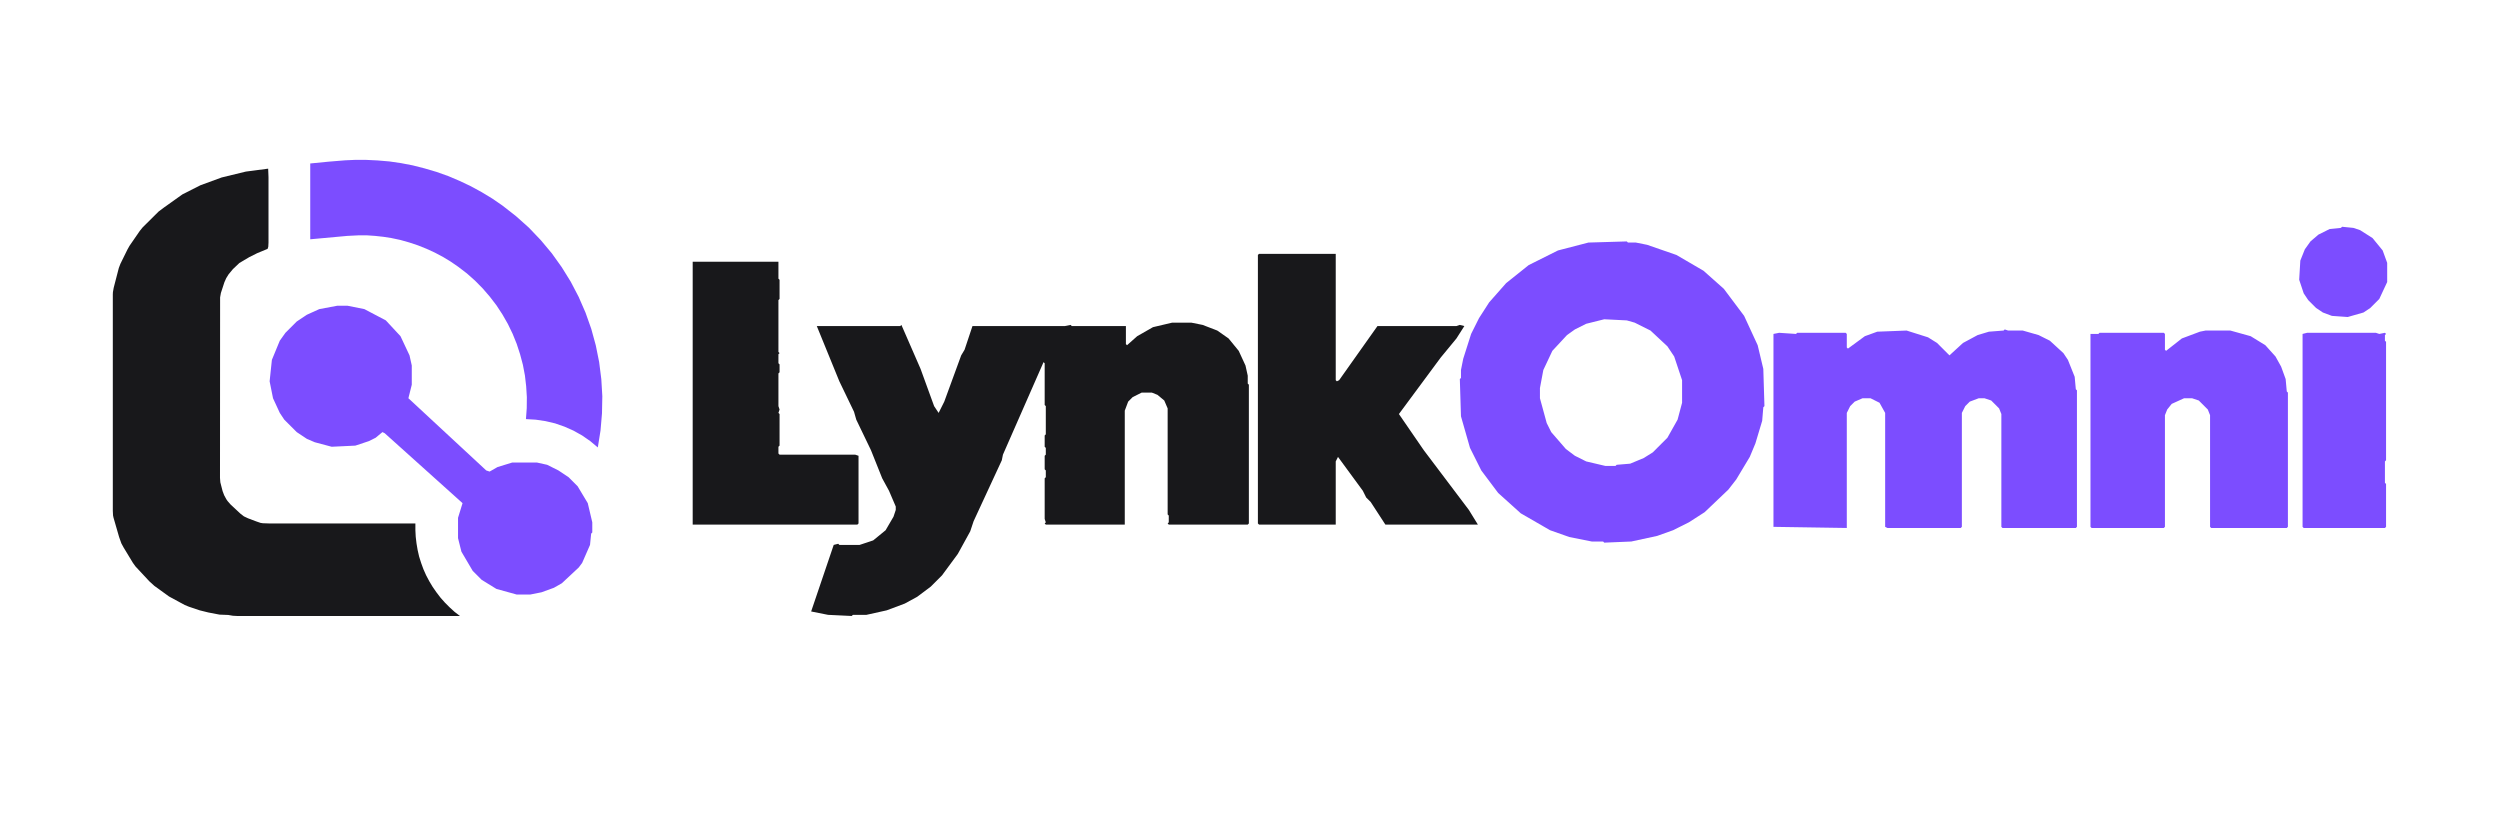
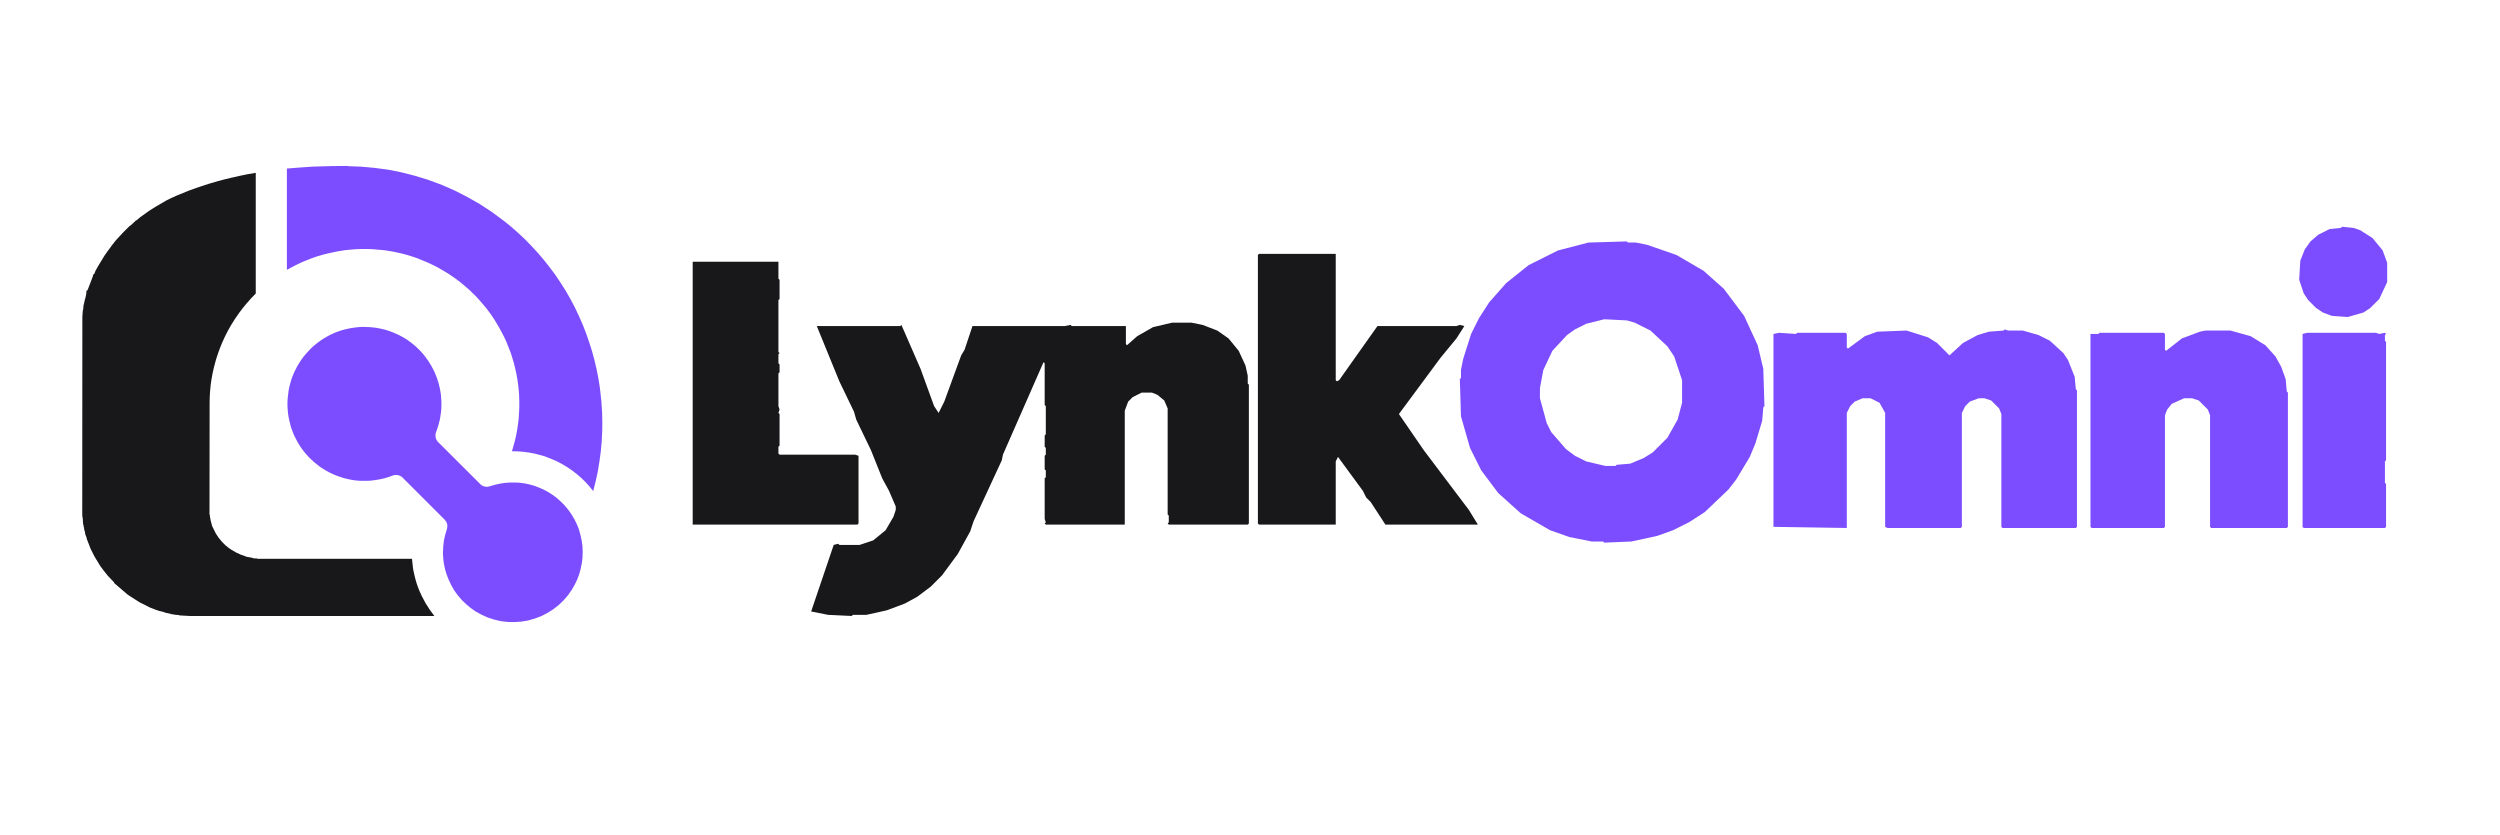
<svg xmlns="http://www.w3.org/2000/svg" width="2216" height="740" viewBox="-8 -8 2216 740" overflow="visible">
  <g id="symbol">
-     <path fill="#18181B" fill-rule="evenodd" d="M 213,219.9 L 220,216.4 L 229.2,212.6 L 229.8,210.8 L 230,207.1 L 230,149.1 L 229.7,141.5 L 209.9,144.1 L 188.5,149.3 L 169.7,156.2 L 153.7,164.3 L 137.4,175.9 L 132.6,179.5 L 118.4,193.6 L 115.9,196.7 L 106.8,209.9 L 104.9,213.3 L 98.7,225.9 L 97.3,229.6 L 92.8,247 L 92.1,250.9 L 92,252.9 L 92,444.9 L 92.2,448.9 L 92.6,450.8 L 97.6,468.1 L 99.6,473.7 L 101.5,477.2 L 109.8,490.9 L 112.1,494.1 L 124.4,507.3 L 128.8,511.3 L 141.8,520.7 L 155.8,528.3 L 159.5,529.8 L 169,533 L 176.7,534.9 L 186.6,536.8 L 194.3,537.1 L 198.4,537.8 L 202.1,538 L 399.7,538 L 395,534.4 L 390.6,530.4 L 386.4,526.2 L 382.5,521.8 L 378.9,517.1 L 375.5,512.2 L 372.5,507.2 L 369.7,501.9 L 367.3,496.5 L 365.3,491 L 363.5,485.3 L 362.2,479.6 L 361.2,473.7 L 360.5,467.8 L 360.2,461.9 L 360.2,456 L 230.9,456 L 225,455.8 L 223,455.5 L 219.2,454.2 L 211.8,451.4 L 208.2,449.7 L 205.1,447.3 L 196.3,439.1 L 193.7,436.1 L 192.6,434.5 L 190.7,431 L 189.3,427.3 L 187.3,419.5 L 187,415.6 L 187.1,255.6 L 187.8,251.7 L 190.9,242.2 L 192.5,238.6 L 194.6,235.2 L 198.4,230.6 L 204.2,225.1 Z" id="svg-editor-layer-1" />
-     <path fill="#7C4DFF" fill-rule="evenodd" d="M 245,287 L 240,294 L 233,311 L 231,330 L 234,345 L 240,358 L 244,364 L 255,375 L 264,381 L 271,384 L 286,388 L 307,387 L 319,383 L 325,380 L 331,375 L 333,376 L 402,438 L 398,451 L 398,469 L 401,481 L 411,498 L 419,506 L 432,514 L 450,519 L 462,519 L 472,517 L 483,513 L 490,509 L 505,495 L 508,491 L 515,475 L 516,465 L 517,464 L 517,455 L 513,438 L 504,423 L 496,415 L 487,409 L 477,404 L 468,402 L 446,402 L 433,406 L 426,410 L 423,409 L 354,345 L 357,333 L 357,316 L 355,307 L 347,290 L 334,276 L 315,266 L 300,263 L 291,263 L 275,266 L 264,271 L 255,277 Z M 267,204.1 L 299.9,201.1 L 309.9,200.6 L 317.2,200.6 L 324.5,201.1 L 331.8,201.9 L 338.9,203 L 346.9,204.7 L 354.7,206.9 L 362.5,209.5 L 370,212.5 L 377.4,215.9 L 384.6,219.7 L 391.5,223.9 L 398.2,228.5 L 405.9,234.4 L 413.1,240.8 L 419.9,247.7 L 426.2,255 L 432.1,262.7 L 437.4,270.8 L 442.2,279.2 L 446.4,287.9 L 450,296.8 L 453,306 L 455.5,315.4 L 457.3,324.9 L 458.4,334.4 L 459,344.1 L 458.9,353.8 L 458.2,363.5 L 466.9,364 L 475.6,365.3 L 484.1,367.3 L 492.4,370.2 L 500.3,373.7 L 508,378 L 515.2,383 L 521.9,388.6 L 524.3,373.6 L 525.6,358.5 L 525.9,343.2 L 525,328.1 L 523.1,313 L 520.1,298.1 L 516.1,283.5 L 511,269.1 L 504.9,255.1 L 497.9,241.7 L 489.9,228.8 L 481.1,216.5 L 471.3,204.8 L 460.8,193.8 L 449.5,183.7 L 437.5,174.3 L 428.5,168.1 L 419.1,162.4 L 409.4,157.1 L 399.5,152.4 L 389.4,148.1 L 379,144.4 L 368.5,141.3 L 357.9,138.6 L 347.5,136.6 L 337.2,135.1 L 326.6,134.2 L 316.1,133.7 L 307,133.7 L 298,134.1 L 283.3,135.3 L 267,136.9 Z" id="svg-editor-layer-2" />
+     <path fill="#18181B" fill-rule="evenodd" d="M 218.7,145.2 L 211,146.5 L 204.3,147.9 L 197.3,149.5 L 190.6,151.1 L 184,152.9 L 177.5,154.8 L 171,156.9 L 164.6,159.1 L 159.3,161 L 154.2,163.1 L 149,165.2 L 143.9,167.5 L 139.8,169.5 L 130,175.2 L 124.4,178.7 L 115.9,184.8 L 113.1,187.2 L 112.4,187.5 L 108.6,191.1 L 106.7,192.5 L 100.8,198.4 L 94.8,204.9 L 93.2,206.8 L 92.9,207.4 L 91.8,208.6 L 91.5,209.2 L 90.5,210.3 L 90.2,210.9 L 87.4,214.6 L 84.8,218.3 L 79.3,227.3 L 76.7,231.9 L 75.6,234.7 L 74.7,235.3 L 74.1,237.5 L 69.9,248.4 L 69.5,249.3 L 68.8,249.6 L 68.5,250.9 L 68.5,252.3 L 67.6,256.6 L 67.2,257.2 L 67.2,258 L 66.5,260.7 L 66.5,261.5 L 66.1,262.1 L 65.7,266.5 L 65.4,267.2 L 65,272.7 L 64.9,446.4 L 65,450.3 L 65.3,450.9 L 65.7,456.9 L 66.1,457.5 L 66.1,459 L 66.5,459.6 L 66.5,460.4 L 66.9,462.5 L 67.2,463.1 L 67.7,466 L 68.8,468.6 L 68.8,469.4 L 72.3,478.4 L 75.7,485.2 L 80.8,493.6 L 84,497.9 L 87.5,502.3 L 93.1,508.2 L 93.3,508.9 L 105.3,519.2 L 115.4,525.7 L 124.9,530.5 L 131.1,532.9 L 131.9,533 L 132.5,533.4 L 137.5,534.6 L 138.1,535 L 143.3,536.1 L 143.9,536.5 L 145.5,536.5 L 146.1,536.8 L 150.5,537.2 L 151.1,537.5 L 160.2,538 L 377,538 L 372.9,532.4 L 369.2,526.6 L 366,520.6 L 363.8,515.8 L 362.5,512.5 L 361.4,509.4 L 360.4,506 L 359.5,502.5 L 358.4,497.5 L 357.9,494.1 L 357.2,487.3 L 220.2,487.3 L 219.6,487 L 216.5,486.9 L 215.9,486.5 L 210,485.4 L 209.4,485 L 205.8,483.8 L 201.2,481.7 L 196.8,479.1 L 194.2,477.3 L 193.1,476.2 L 192.5,476 L 188.8,472.3 L 185.9,468.8 L 183.3,464.9 L 180,458.2 L 178.5,452.4 L 178.5,451.6 L 178.1,450.3 L 178.1,448.7 L 177.7,448.1 L 177.8,348.6 L 177.9,344.5 L 178.1,340.4 L 178.7,333.5 L 179.5,328 L 180.5,322.6 L 181.7,317.3 L 183.5,310.6 L 185.2,305.4 L 187.1,300.2 L 189.2,295.1 L 191.5,290.1 L 194,285.2 L 196.7,280.4 L 200.4,274.5 L 203.5,270 L 206.8,265.6 L 210.3,261.3 L 214.9,256.1 L 218.7,252.2 Z" />
+     <path fill="#7C4DFF" fill-rule="evenodd" d="M 336.5,414.8 L 341.1,413.2 L 342.3,413 L 344.4,413.1 L 345.6,413.4 L 346.7,413.8 L 348.4,414.9 L 386,452.5 L 387.3,454.1 L 387.9,455.2 L 388.4,456.8 L 388.5,458 L 388.5,459.2 L 388.2,460.8 L 386.5,466.5 L 385.5,471 L 384.9,476.3 L 384.6,482.3 L 384.9,486.9 L 385.4,491.4 L 386.5,496.6 L 387.8,501 L 389.7,505.9 L 392,510.7 L 394.6,515.3 L 397.7,519.6 L 401.2,523.7 L 405,527.4 L 409.1,530.8 L 413.4,533.9 L 418.7,536.8 L 424.2,539.3 L 430,541.2 L 436,542.6 L 442,543.3 L 448.1,543.4 L 454.1,543 L 460.1,542 L 466,540.3 L 471.6,538.2 L 477.1,535.4 L 482.2,532.2 L 487,528.5 L 491.4,524.3 L 495.4,519.7 L 498.9,514.7 L 501.2,510.7 L 503.5,506 L 505.4,501 L 506.6,496.6 L 507.7,491.4 L 508.3,486.8 L 508.5,481.5 L 508.3,476.3 L 507.7,471.7 L 506.6,466.5 L 505.2,461.4 L 503.5,457.1 L 501.2,452.3 L 498.5,447.8 L 495.8,444 L 492.4,439.9 L 489.2,436.7 L 485.3,433.2 L 481.6,430.5 L 477.8,428.1 L 473.7,425.9 L 469.6,424.1 L 465.3,422.5 L 460.9,421.3 L 457.1,420.5 L 452.7,419.9 L 448.8,419.7 L 444.3,419.7 L 439.8,420 L 435.2,420.7 L 430.8,421.7 L 425.9,423.1 L 424.7,423.4 L 423.5,423.5 L 422.2,423.4 L 421.1,423.1 L 419.9,422.7 L 418.8,422.1 L 417.6,421 L 380.2,383.7 L 379.2,382.4 L 378.5,380.9 L 378.1,379.4 L 378,377.3 L 378.3,375.7 L 379.8,371.5 L 380.8,368.2 L 382,363.4 L 382.9,357.5 L 383.2,354.2 L 383.3,350.9 L 383.2,346.6 L 382.8,341.6 L 382,336.7 L 380.8,331.8 L 379.3,327 L 377.1,321.6 L 374.4,316.4 L 371.3,311.4 L 367.8,306.7 L 364.5,302.9 L 360.3,298.9 L 356.4,295.7 L 353,293.2 L 348.7,290.6 L 345,288.7 L 341.2,287 L 337.3,285.5 L 333.2,284.2 L 328.4,283.1 L 324.3,282.4 L 320.1,282 L 315.9,281.8 L 311.7,281.8 L 307.5,282.2 L 303.3,282.8 L 298.5,283.8 L 294.4,284.9 L 290.4,286.3 L 287.3,287.6 L 284.3,289 L 281.4,290.6 L 278.5,292.3 L 275.7,294.2 L 273,296.2 L 270.4,298.3 L 267.9,300.6 L 265.6,303 L 263.3,305.5 L 261.2,308 L 259.2,310.7 L 257.4,313.5 L 255.6,316.4 L 254.1,319.3 L 252.6,322.4 L 251.3,325.5 L 250.2,328.6 L 249.3,331.8 L 248.4,335.1 L 247.8,338.4 L 247,345 L 246.8,348.4 L 246.8,351.7 L 247,355 L 247.3,358.4 L 247.8,361.7 L 248.5,365 L 249.3,368.2 L 250.2,371.5 L 251.4,374.6 L 252.6,377.7 L 254.1,380.7 L 255.7,383.7 L 257.4,386.6 L 259.2,389.3 L 261.2,392 L 263.4,394.6 L 265.6,397.1 L 268,399.4 L 270.5,401.7 L 273.1,403.8 L 275.8,405.9 L 278.6,407.7 L 281.4,409.4 L 284.4,411 L 287.4,412.4 L 290.5,413.7 L 296.8,415.8 L 300.1,416.6 L 303.4,417.3 L 306.7,417.8 L 310,418.1 L 313.4,418.2 L 316.8,418.2 L 320.1,418.1 L 323.4,417.7 L 326.7,417.2 L 330,416.6 L 333.3,415.8 Z M 246.3,231.2 L 252.6,227.8 L 254.8,226.7 L 259.4,224.5 L 264.1,222.6 L 268.8,220.7 L 273.6,219.1 L 278.4,217.7 L 283.3,216.5 L 290.8,214.9 L 297.4,213.8 L 302.4,213.3 L 307.5,212.9 L 312.5,212.7 L 317.6,212.7 L 322.6,212.9 L 329.3,213.5 L 332.7,213.8 L 340.2,215 L 347.6,216.6 L 352.5,217.9 L 356.5,219.1 L 361.3,220.7 L 366,222.6 L 369.9,224.2 L 374.5,226.3 L 379,228.5 L 385.6,232.3 L 389.9,234.9 L 396.1,239.2 L 400.2,242.3 L 404.7,246.1 L 408.5,249.4 L 410.9,251.8 L 414.5,255.3 L 418.4,259.7 L 423.3,265.5 L 425.3,268.2 L 427.8,271.6 L 430.6,275.9 L 433.6,280.9 L 436.5,286.1 L 438.8,290.5 L 440.9,295.1 L 443.7,302.2 L 444.9,305.3 L 447.4,313.4 L 448.4,317.5 L 449.7,323.2 L 450.6,328.2 L 451.4,334 L 451.9,339.1 L 452.1,341.6 L 452.3,347.5 L 452.3,352.6 L 452.1,357.6 L 451.7,363.5 L 451.1,368.5 L 450.2,374.3 L 449.2,379.3 L 448,384.2 L 447.1,387.4 L 445.8,392 L 451,392.1 L 456.2,392.5 L 461.3,393.2 L 466.5,394.2 L 473.9,396.2 L 476.4,397.1 L 481.2,399 L 486,401.1 L 490.5,403.5 L 495,406.2 L 499.2,409.1 L 503.4,412.3 L 507.3,415.7 L 511.1,419.4 L 514.6,423.3 L 517.8,427.3 L 520,418.6 L 521.8,410.4 L 523.4,400.7 L 524.5,392.4 L 525.3,384 L 525.8,374.3 L 525.9,365.9 L 525.7,357.5 L 525.1,348.2 L 523.8,336.2 L 522.5,327.9 L 520.9,319.7 L 519,311.5 L 516.8,303.4 L 514.3,295.5 L 511.5,287.4 L 508.5,279.7 L 505.1,272 L 501.5,264.4 L 497.6,257 L 493.4,249.7 L 488.9,242.6 L 484.2,235.6 L 479.2,228.9 L 474,222.3 L 468.6,216 L 462.9,209.8 L 457,203.8 L 450.9,198.1 L 444.5,192.5 L 438,187.3 L 427.8,179.8 L 417.3,172.9 L 406.4,166.7 L 395.3,161 L 383.9,156 L 372.1,151.6 L 360.1,147.9 L 348,144.8 L 336,142.4 L 323.9,140.8 L 311.8,139.7 L 300.4,139.3 L 300.4,139.1 L 286.4,139.2 L 269.1,139.7 L 256.2,140.6 L 246.3,141.4 Z" />
  </g>
  <g id="wordmark" transform="translate(28 0)">
    <path fill="#18181B" fill-rule="evenodd" d="M 1062,303 L 1053,292 L 1043,285 L 1030,280 L 1020,278 L 1003,278 L 986,282 L 972,290 L 963,298 L 962,297 L 962,281 L 914,281 L 913,280 L 908,281 L 826,281 L 819,302 L 816,307 L 801,348 L 796,358 L 792,352 L 780,319 L 763,280 L 762,281 L 688,281 L 708,330 L 721,357 L 723,364 L 736,391 L 746,416 L 752,427 L 758,441 L 758,444 L 756,450 L 749,462 L 738,471 L 726,475 L 708,475 L 707,474 L 703,475 L 683,534 L 698,537 L 719,538 L 720,537 L 732,537 L 750,533 L 766,527 L 777,521 L 789,512 L 799,502 L 813,483 L 824,463 L 827,454 L 852,400 L 853,395 L 889,313 L 890,314 L 890,351 L 891,352 L 891,377 L 890,378 L 890,388 L 891,389 L 891,395 L 890,396 L 890,408 L 891,409 L 891,415 L 890,416 L 890,452 L 891,455 L 890,456 L 891,457 L 961,457 L 961,356 L 964,348 L 968,344 L 976,340 L 985,340 L 990,342 L 996,347 L 999,354 L 999,448 L 1000,449 L 1000,455 L 999,456 L 1000,457 L 1070,457 L 1071,456 L 1071,333 L 1070,332 L 1070,325 L 1068,316 Z M 578,224 L 578,457 L 724,457 L 725,456 L 725,396 L 722,395 L 655,395 L 654,394 L 654,388 L 655,387 L 655,359 L 654,358 L 655,355 L 654,352 L 654,323 L 655,322 L 655,315 L 654,314 L 654,306 L 655,305 L 654,304 L 654,258 L 655,257 L 655,240 L 654,239 L 654,224 Z M 1080,217 L 1079,218 L 1079,456 L 1080,457 L 1148,457 L 1148,401 L 1150,397 L 1172,427 L 1175,433 L 1179,437 L 1192,457 L 1274,457 L 1266,444 L 1226,391 L 1204,359 L 1241,309 L 1255,292 L 1262,281 L 1258,280 L 1255,281 L 1185,281 L 1151,329 L 1149,330 L 1148,329 L 1148,217 Z" id="svg-editor-layer-3" />
    <path fill="#7C4DFF" fill-rule="evenodd" d="M 2005,288 L 2005,459 L 2006,460 L 2078,460 L 2079,459 L 2079,421 L 2078,420 L 2078,401 L 2079,400 L 2079,295 L 2078,294 L 2078,289 L 2079,288 L 2078,287 L 2073,288 L 2070,287 L 2009,287 Z M 1972,298 L 1959,290 L 1941,285 L 1919,285 L 1914,286 L 1898,292 L 1884,303 L 1883,302 L 1883,288 L 1882,287 L 1825,287 L 1824,288 L 1817,288 L 1817,459 L 1818,460 L 1882,460 L 1883,459 L 1883,360 L 1885,355 L 1889,350 L 1900,345 L 1907,345 L 1913,347 L 1921,355 L 1923,360 L 1923,459 L 1924,460 L 1991,460 L 1992,459 L 1992,340 L 1991,339 L 1990,328 L 1986,317 L 1981,308 Z M 1797,311 L 1793,305 L 1781,294 L 1771,289 L 1757,285 L 1744,285 L 1741,284 L 1740,285 L 1727,286 L 1717,289 L 1704,296 L 1692,307 L 1681,296 L 1673,291 L 1654,285 L 1628,286 L 1617,290 L 1602,301 L 1601,300 L 1601,288 L 1600,287 L 1557,287 L 1556,288 L 1541,287 L 1536,288 L 1536,459 L 1601,460 L 1601,358 L 1604,352 L 1608,348 L 1615,345 L 1622,345 L 1630,349 L 1635,358 L 1635,459 L 1637,460 L 1702,460 L 1703,459 L 1703,358 L 1706,352 L 1710,348 L 1718,345 L 1723,345 L 1729,347 L 1736,354 L 1738,359 L 1738,459 L 1739,460 L 1804,460 L 1805,459 L 1805,338 L 1804,337 L 1803,326 Z M 1372,207 L 1345,214 L 1319,227 L 1299,243 L 1284,260 L 1275,274 L 1268,288 L 1261,310 L 1259,320 L 1259,327 L 1258,328 L 1259,361 L 1267,389 L 1277,409 L 1292,429 L 1312,447 L 1338,462 L 1355,468 L 1375,472 L 1385,472 L 1386,473 L 1410,472 L 1433,467 L 1447,462 L 1461,455 L 1475,446 L 1496,426 L 1503,417 L 1515,397 L 1520,385 L 1526,365 L 1527,353 L 1528,352 L 1527,319 L 1522,298 L 1510,272 L 1492,248 L 1474,232 L 1450,218 L 1424,209 L 1414,207 L 1407,207 L 1406,206 Z M 1386,275 L 1406,276 L 1413,278 L 1427,285 L 1442,299 L 1448,308 L 1455,329 L 1455,349 L 1451,364 L 1442,380 L 1429,393 L 1421,398 L 1409,403 L 1397,404 L 1396,405 L 1387,405 L 1370,401 L 1360,396 L 1352,390 L 1339,375 L 1335,367 L 1329,345 L 1329,336 L 1332,320 L 1340,303 L 1353,289 L 1360,284 L 1370,279 Z M 2040,193 L 2039,194 L 2029,195 L 2019,200 L 2012,206 L 2007,213 L 2003,223 L 2002,240 L 2006,252 L 2010,258 L 2017,265 L 2023,269 L 2031,272 L 2045,273 L 2059,269 L 2065,265 L 2073,257 L 2080,242 L 2080,225 L 2076,214 L 2067,203 L 2056,196 L 2050,194 Z" id="svg-editor-layer-4" />
  </g>
</svg>
